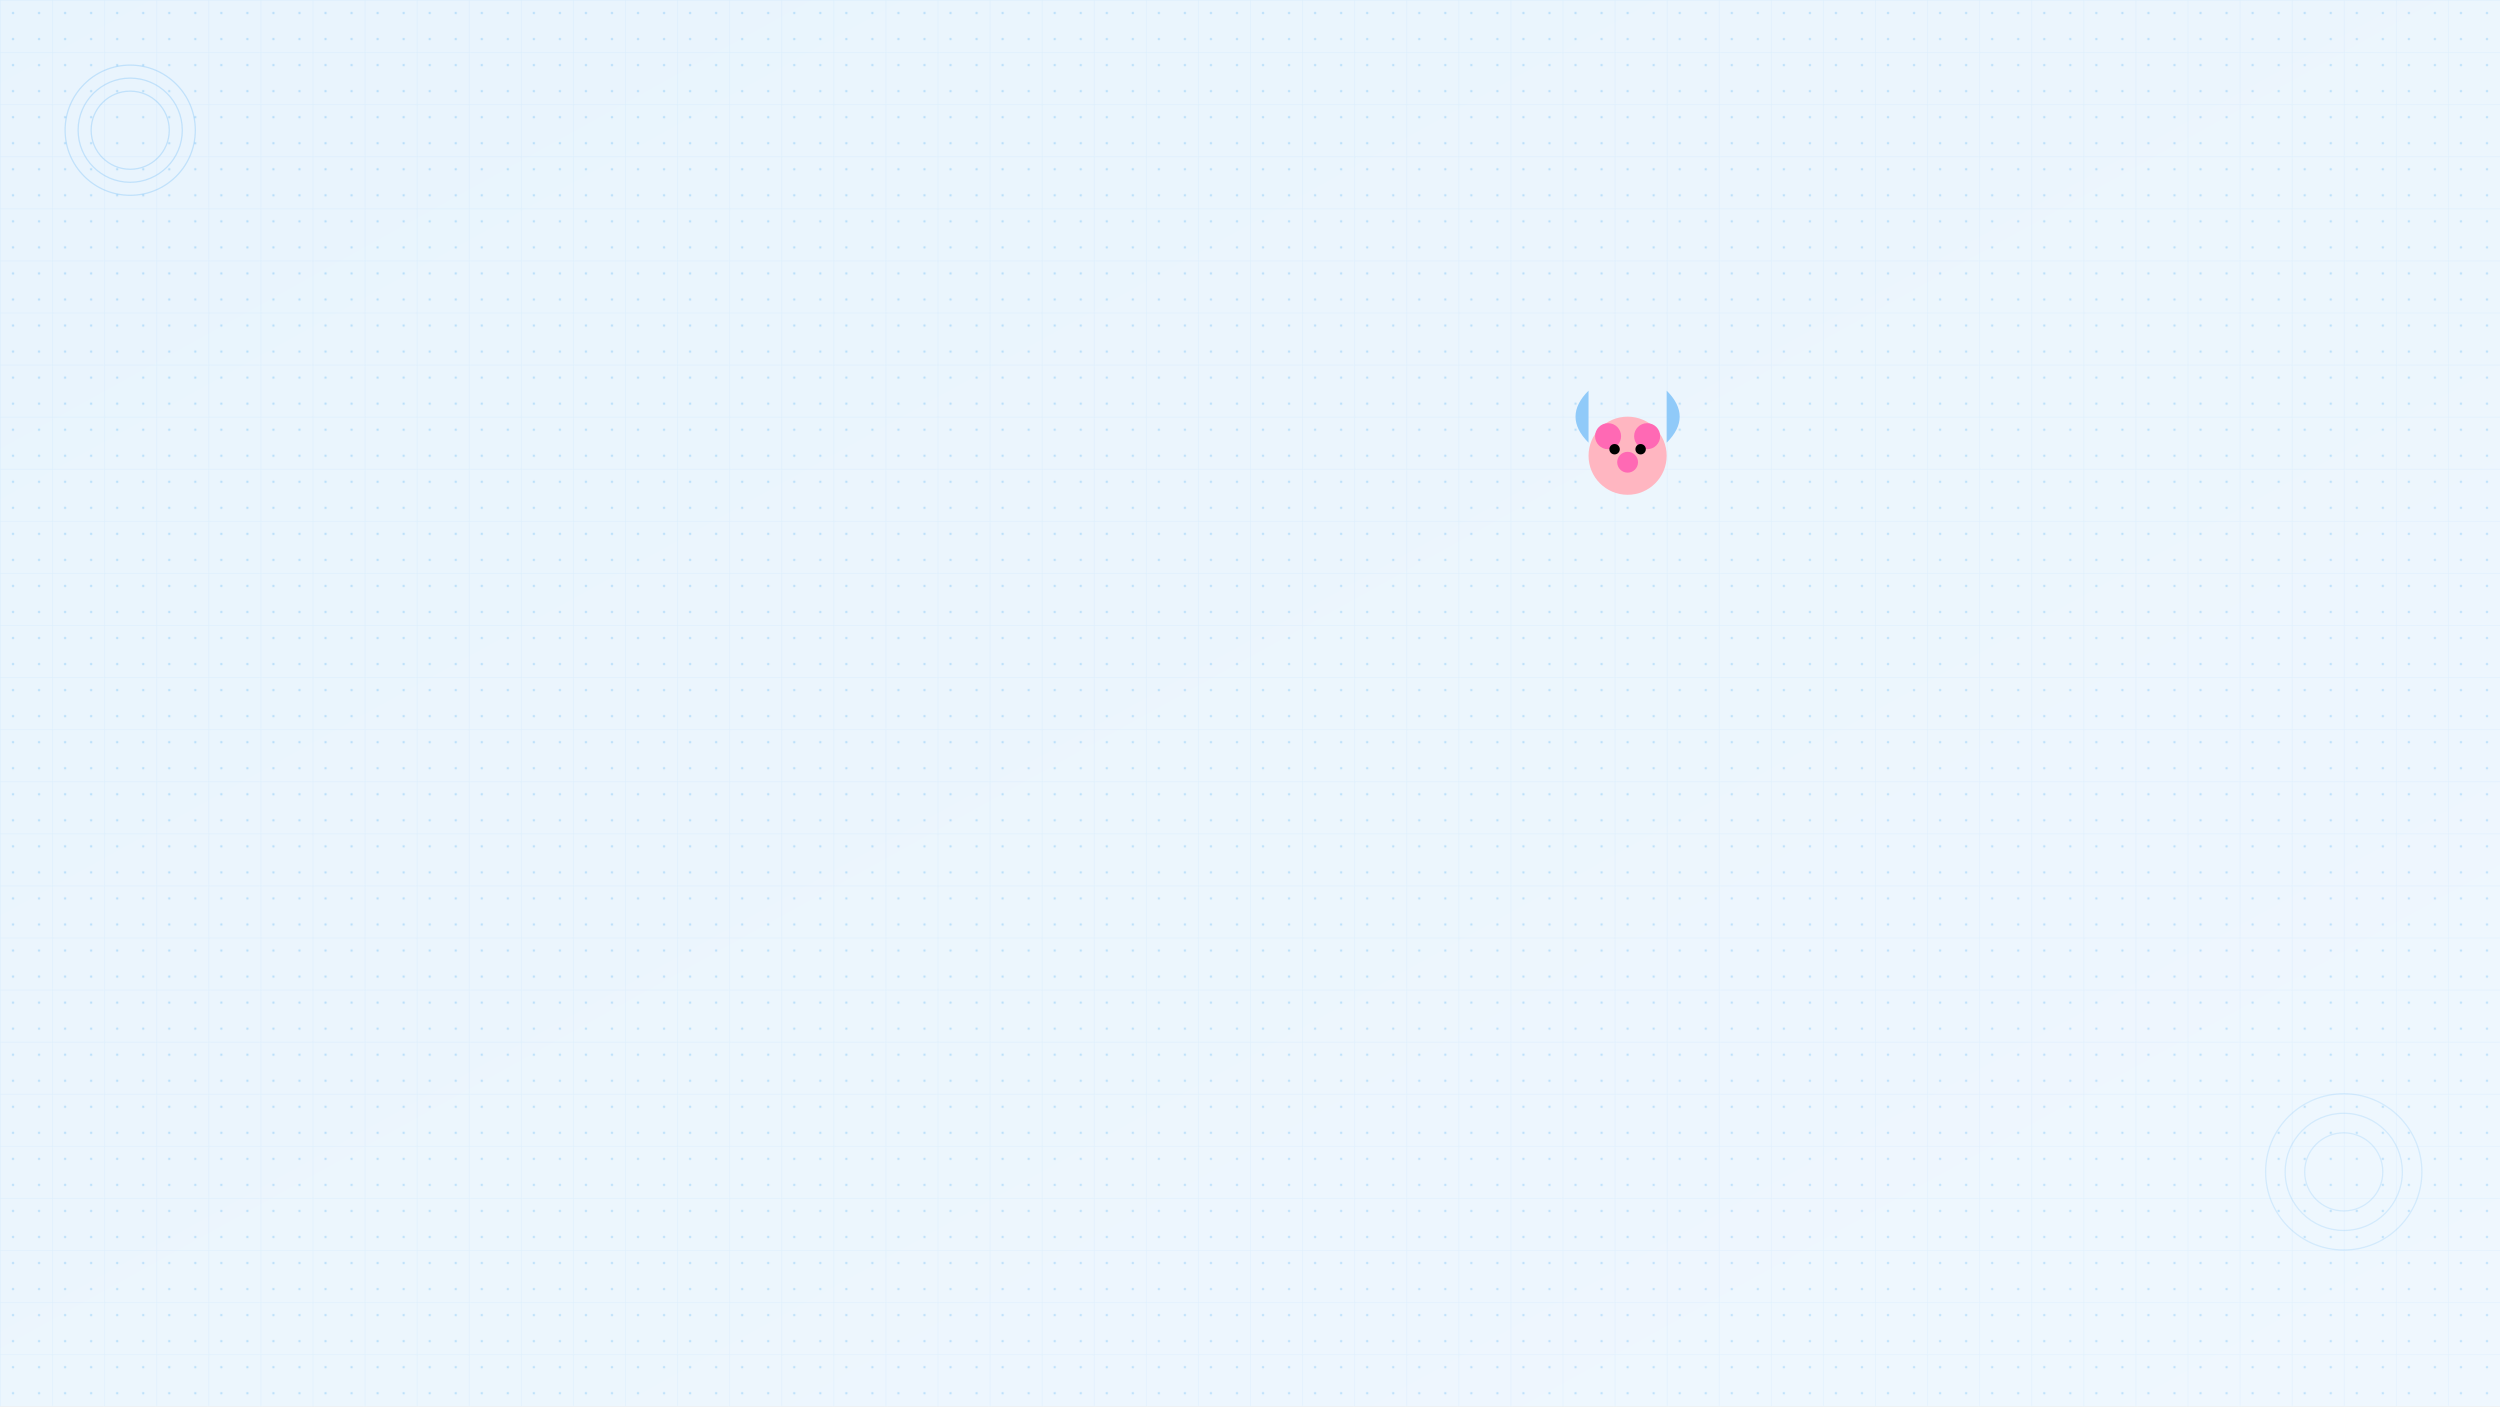
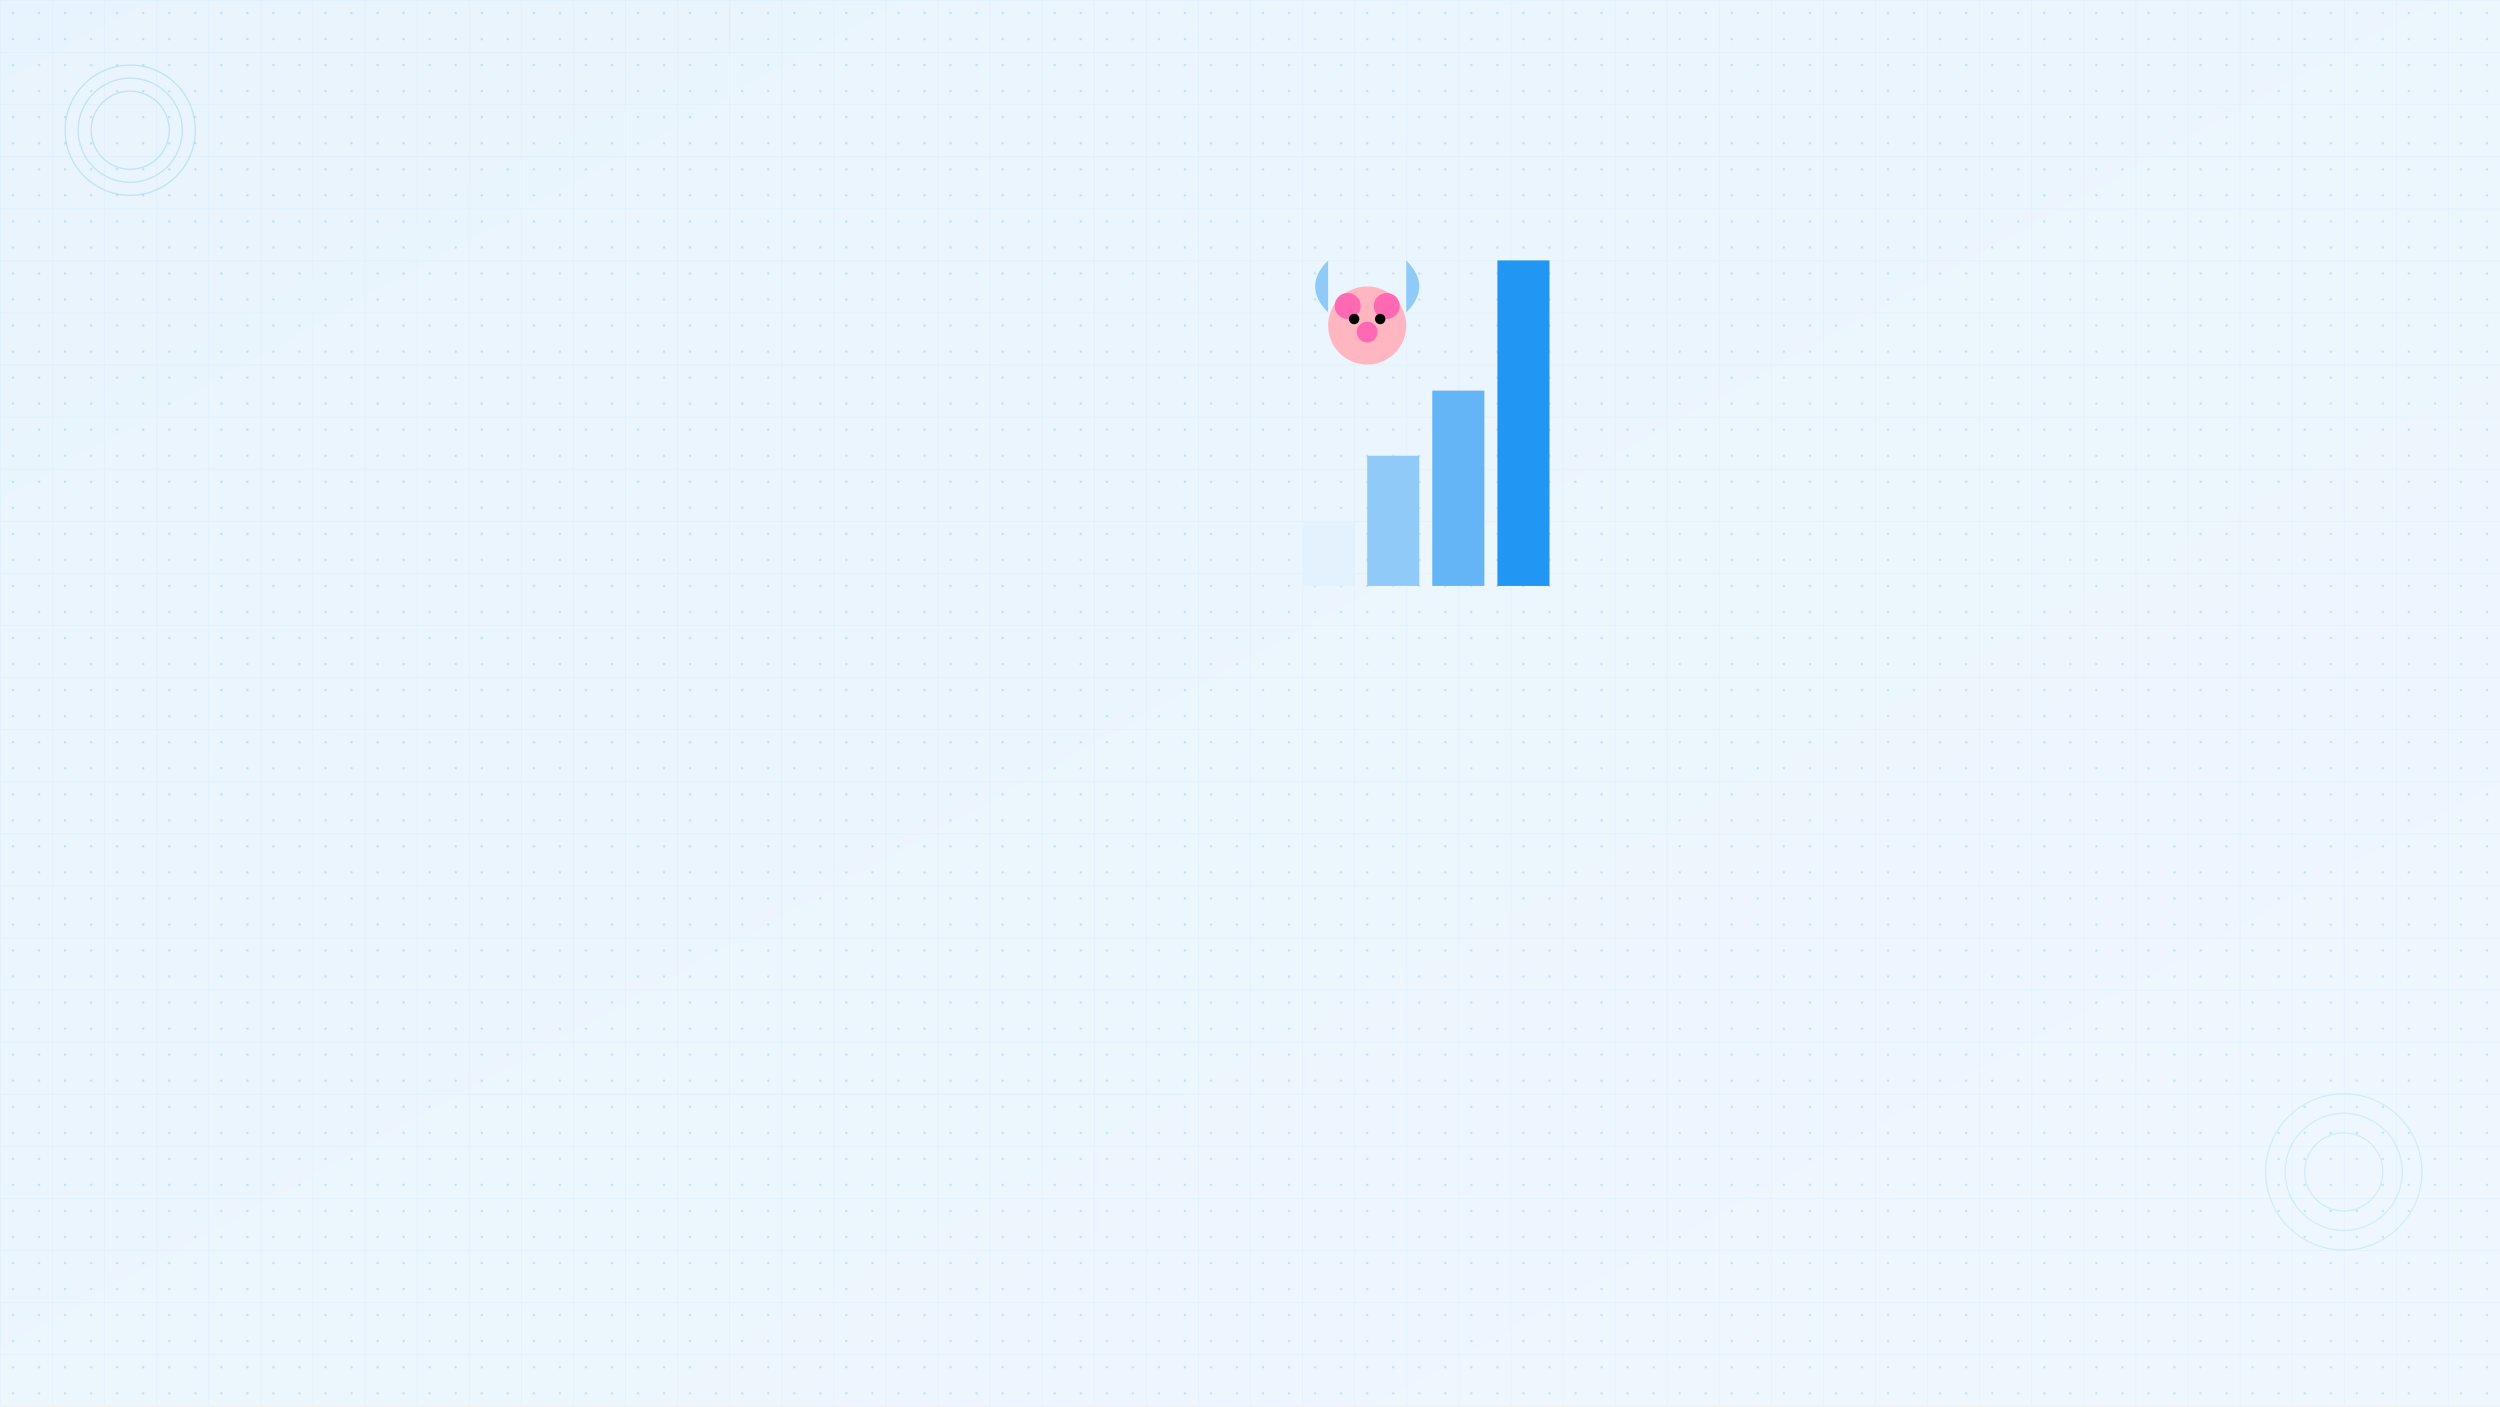
<svg xmlns="http://www.w3.org/2000/svg" width="1920" height="1080" viewBox="0 0 1920 1080">
  <defs>
    <linearGradient id="grad1" x1="0%" y1="0%" x2="100%" y2="100%">
      <stop offset="0%" style="stop-color:#2196F3;stop-opacity:0.1" />
      <stop offset="100%" style="stop-color:#64B5F6;stop-opacity:0.1" />
    </linearGradient>
    <pattern id="grid" width="40" height="40" patternUnits="userSpaceOnUse">
      <path d="M 40 0 L 0 0 0 40" fill="none" stroke="rgba(100,181,246,0.1)" stroke-width="1" />
    </pattern>
    <pattern id="dots" width="20" height="20" patternUnits="userSpaceOnUse">
      <circle cx="10" cy="10" r="1" fill="rgba(33,150,243,0.2)" />
    </pattern>
  </defs>
  <rect width="100%" height="100%" fill="#ffffff" />
  <rect width="100%" height="100%" fill="url(#grid)" />
  <rect width="100%" height="100%" fill="url(#dots)" />
  <rect width="100%" height="100%" fill="url(#grad1)" />
  <g transform="translate(100,100)" stroke="#2196F3" stroke-width="1" fill="none">
    <circle cx="0" cy="0" r="50" opacity="0.2" />
    <circle cx="0" cy="0" r="40" opacity="0.2" />
    <circle cx="0" cy="0" r="30" opacity="0.2" />
  </g>
  <g transform="translate(1800,900)" stroke="#64B5F6" stroke-width="1" fill="none">
    <circle cx="0" cy="0" r="60" opacity="0.2" />
    <circle cx="0" cy="0" r="45" opacity="0.2" />
    <circle cx="0" cy="0" r="30" opacity="0.2" />
  </g>
-   <g id="growth-animation" transform="translate(1200,300)">
-     <g id="chart" opacity="0" class="chart-animation">
-       <rect x="0" y="200" width="40" height="50" fill="#E3F2FD" />
-       <rect x="50" y="150" width="40" height="100" fill="#90CAF9" />
-       <rect x="100" y="100" width="40" height="150" fill="#64B5F6" />
-       <rect x="150" y="0" width="40" height="250" fill="#2196F3" />
+   <g id="growth-animation" transform="translate(1000,200)">
+     <g id="chart">
+       <rect x="0" y="200" width="40" height="50" fill="#E3F2FD" class="bar" />
+       <rect x="50" y="150" width="40" height="100" fill="#90CAF9" class="bar" />
+       <rect x="100" y="100" width="40" height="150" fill="#64B5F6" class="bar" />
+       <rect x="150" y="0" width="40" height="250" fill="#2196F3" class="bar" />
    </g>
-     <g id="flying-pig" transform="translate(0,0)" class="pig-animation">
+     <g id="flying-pig">
      <circle cx="50" cy="50" r="30" fill="#FFB6C1" />
-       <path d="M 20 40 Q 0 20 20 0" fill="#90CAF9" class="wing-left" />
-       <path d="M 80 40 Q 100 20 80 0" fill="#90CAF9" class="wing-right" />
+       <path d="M 20 40 Q 0 20 20 0" fill="#90CAF9" class="wing" />
+       <path d="M 80 40 Q 100 20 80 0" fill="#90CAF9" class="wing" />
      <circle cx="35" cy="35" r="10" fill="#FF69B4" />
      <circle cx="65" cy="35" r="10" fill="#FF69B4" />
      <circle cx="50" cy="55" r="8" fill="#FF69B4" />
      <circle cx="40" cy="45" r="4" fill="#000" />
      <circle cx="60" cy="45" r="4" fill="#000" />
    </g>
  </g>
</svg>
